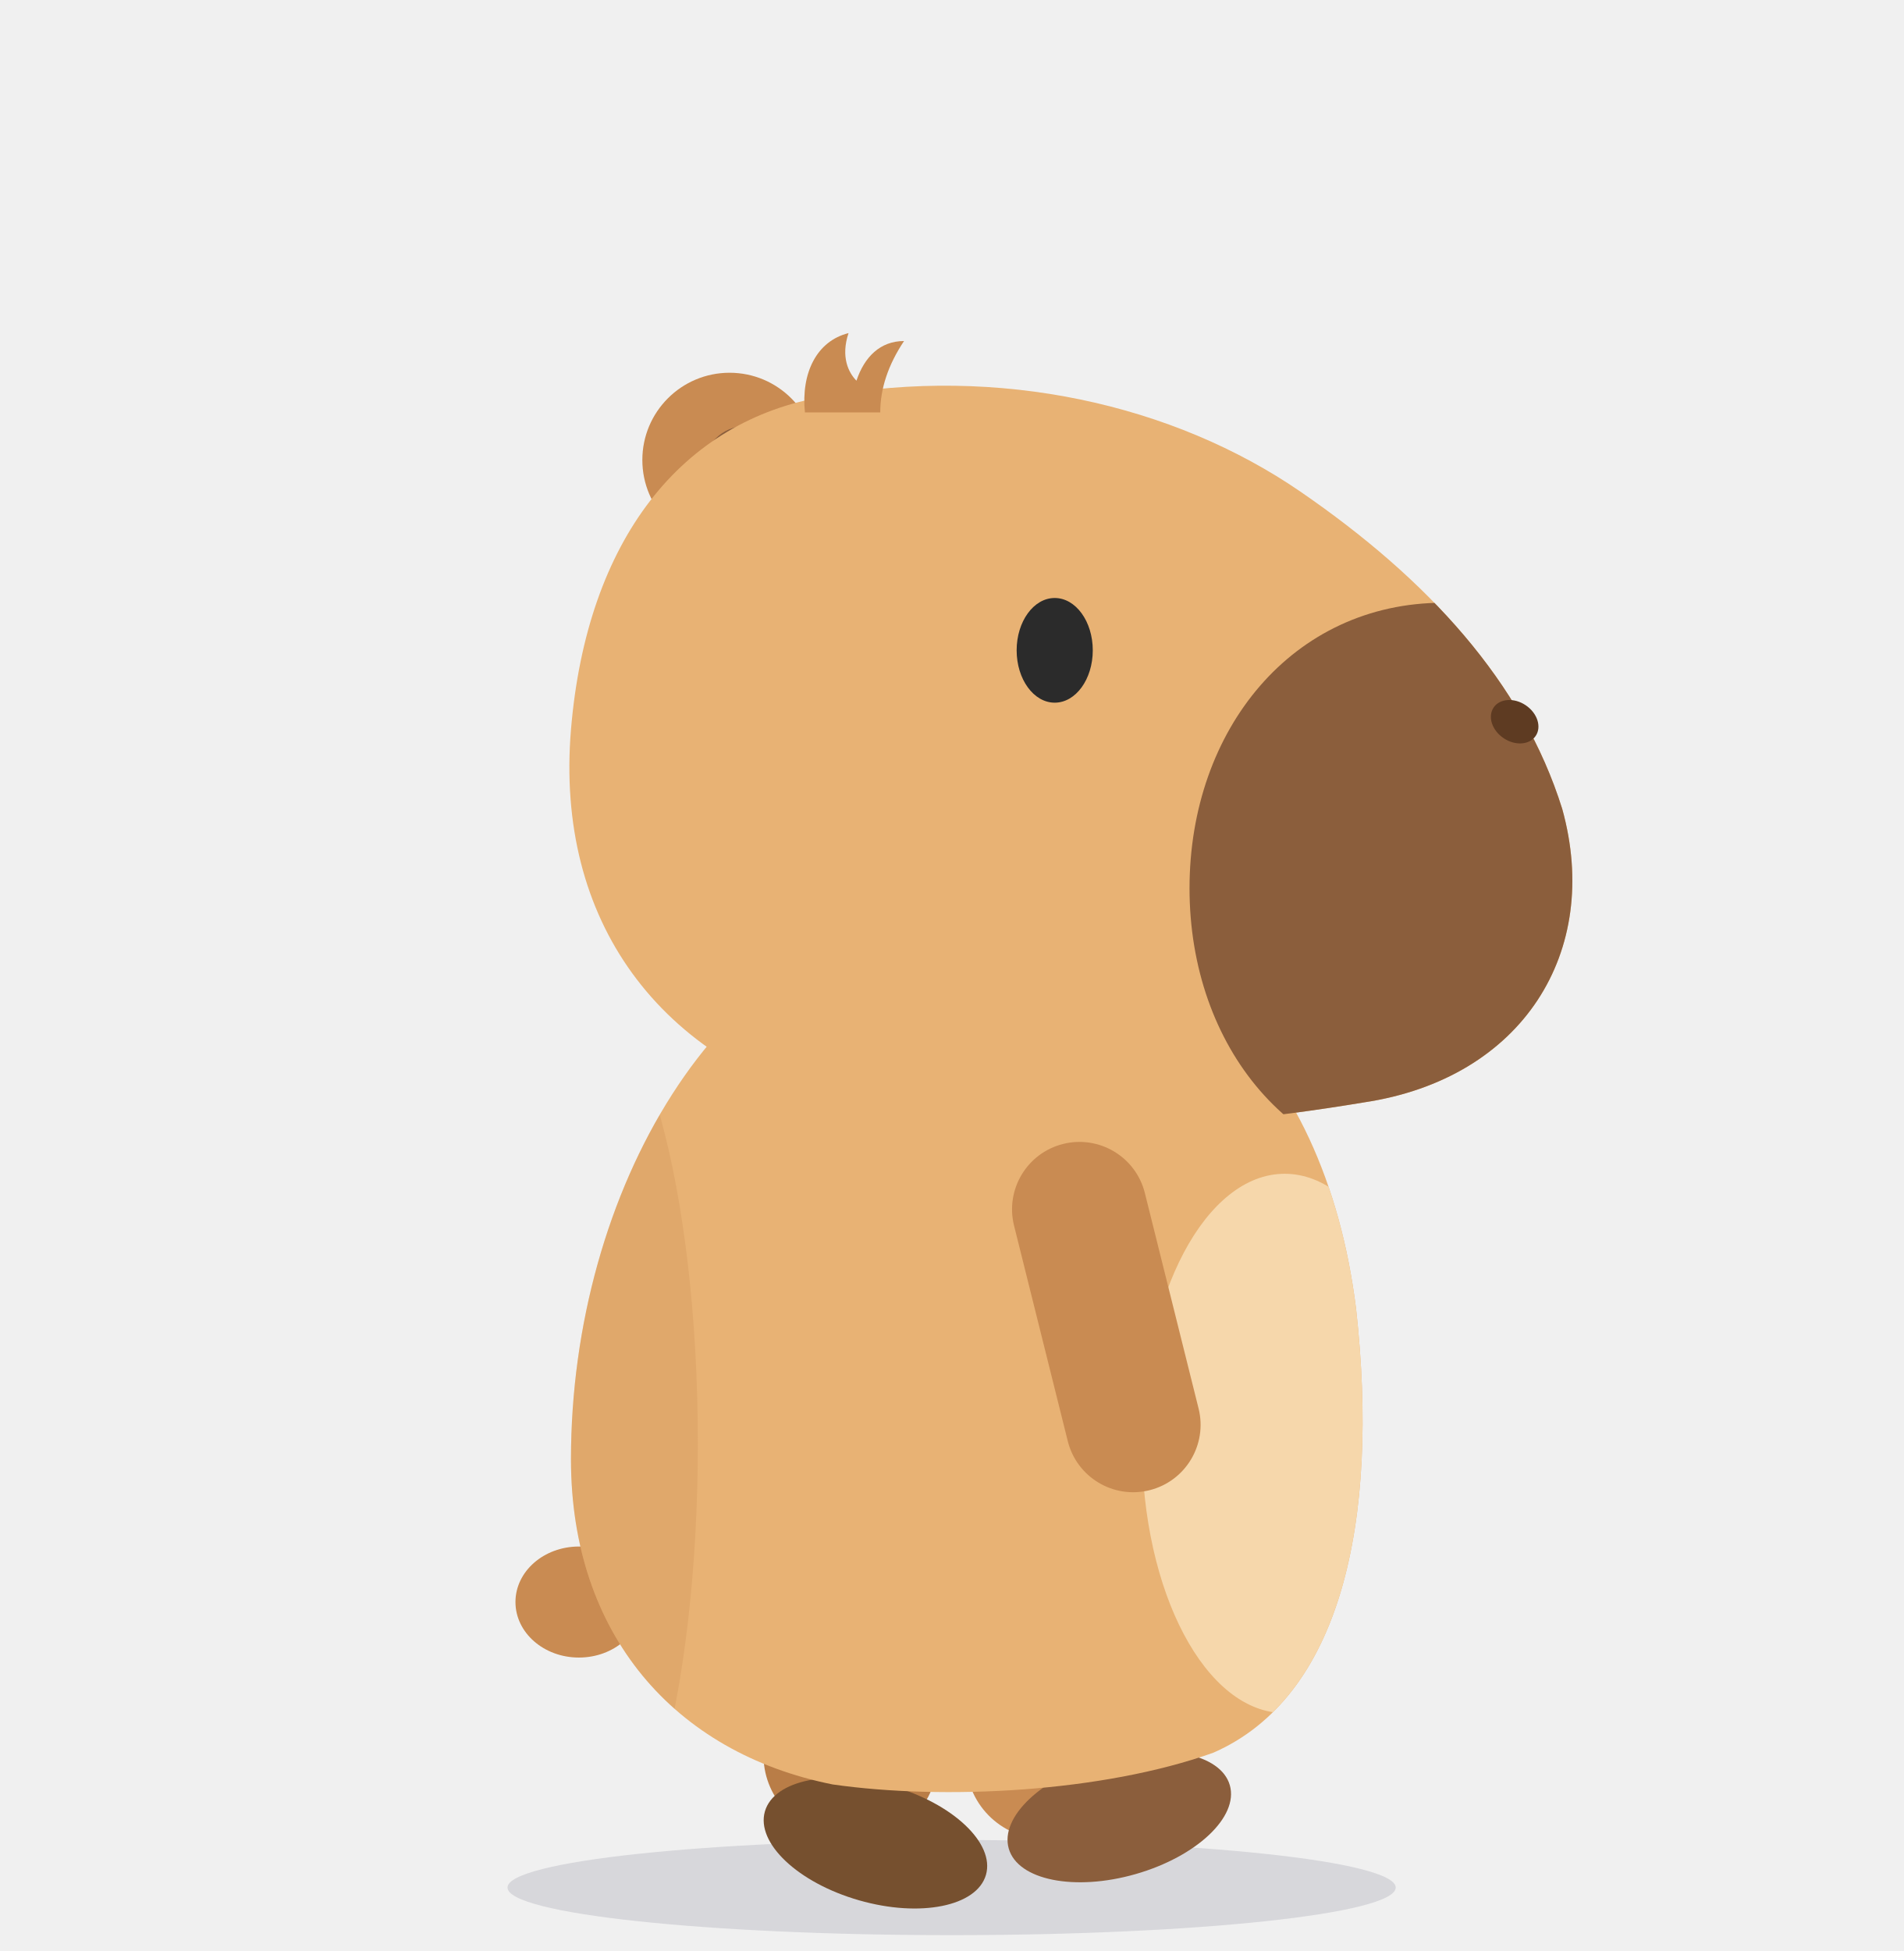
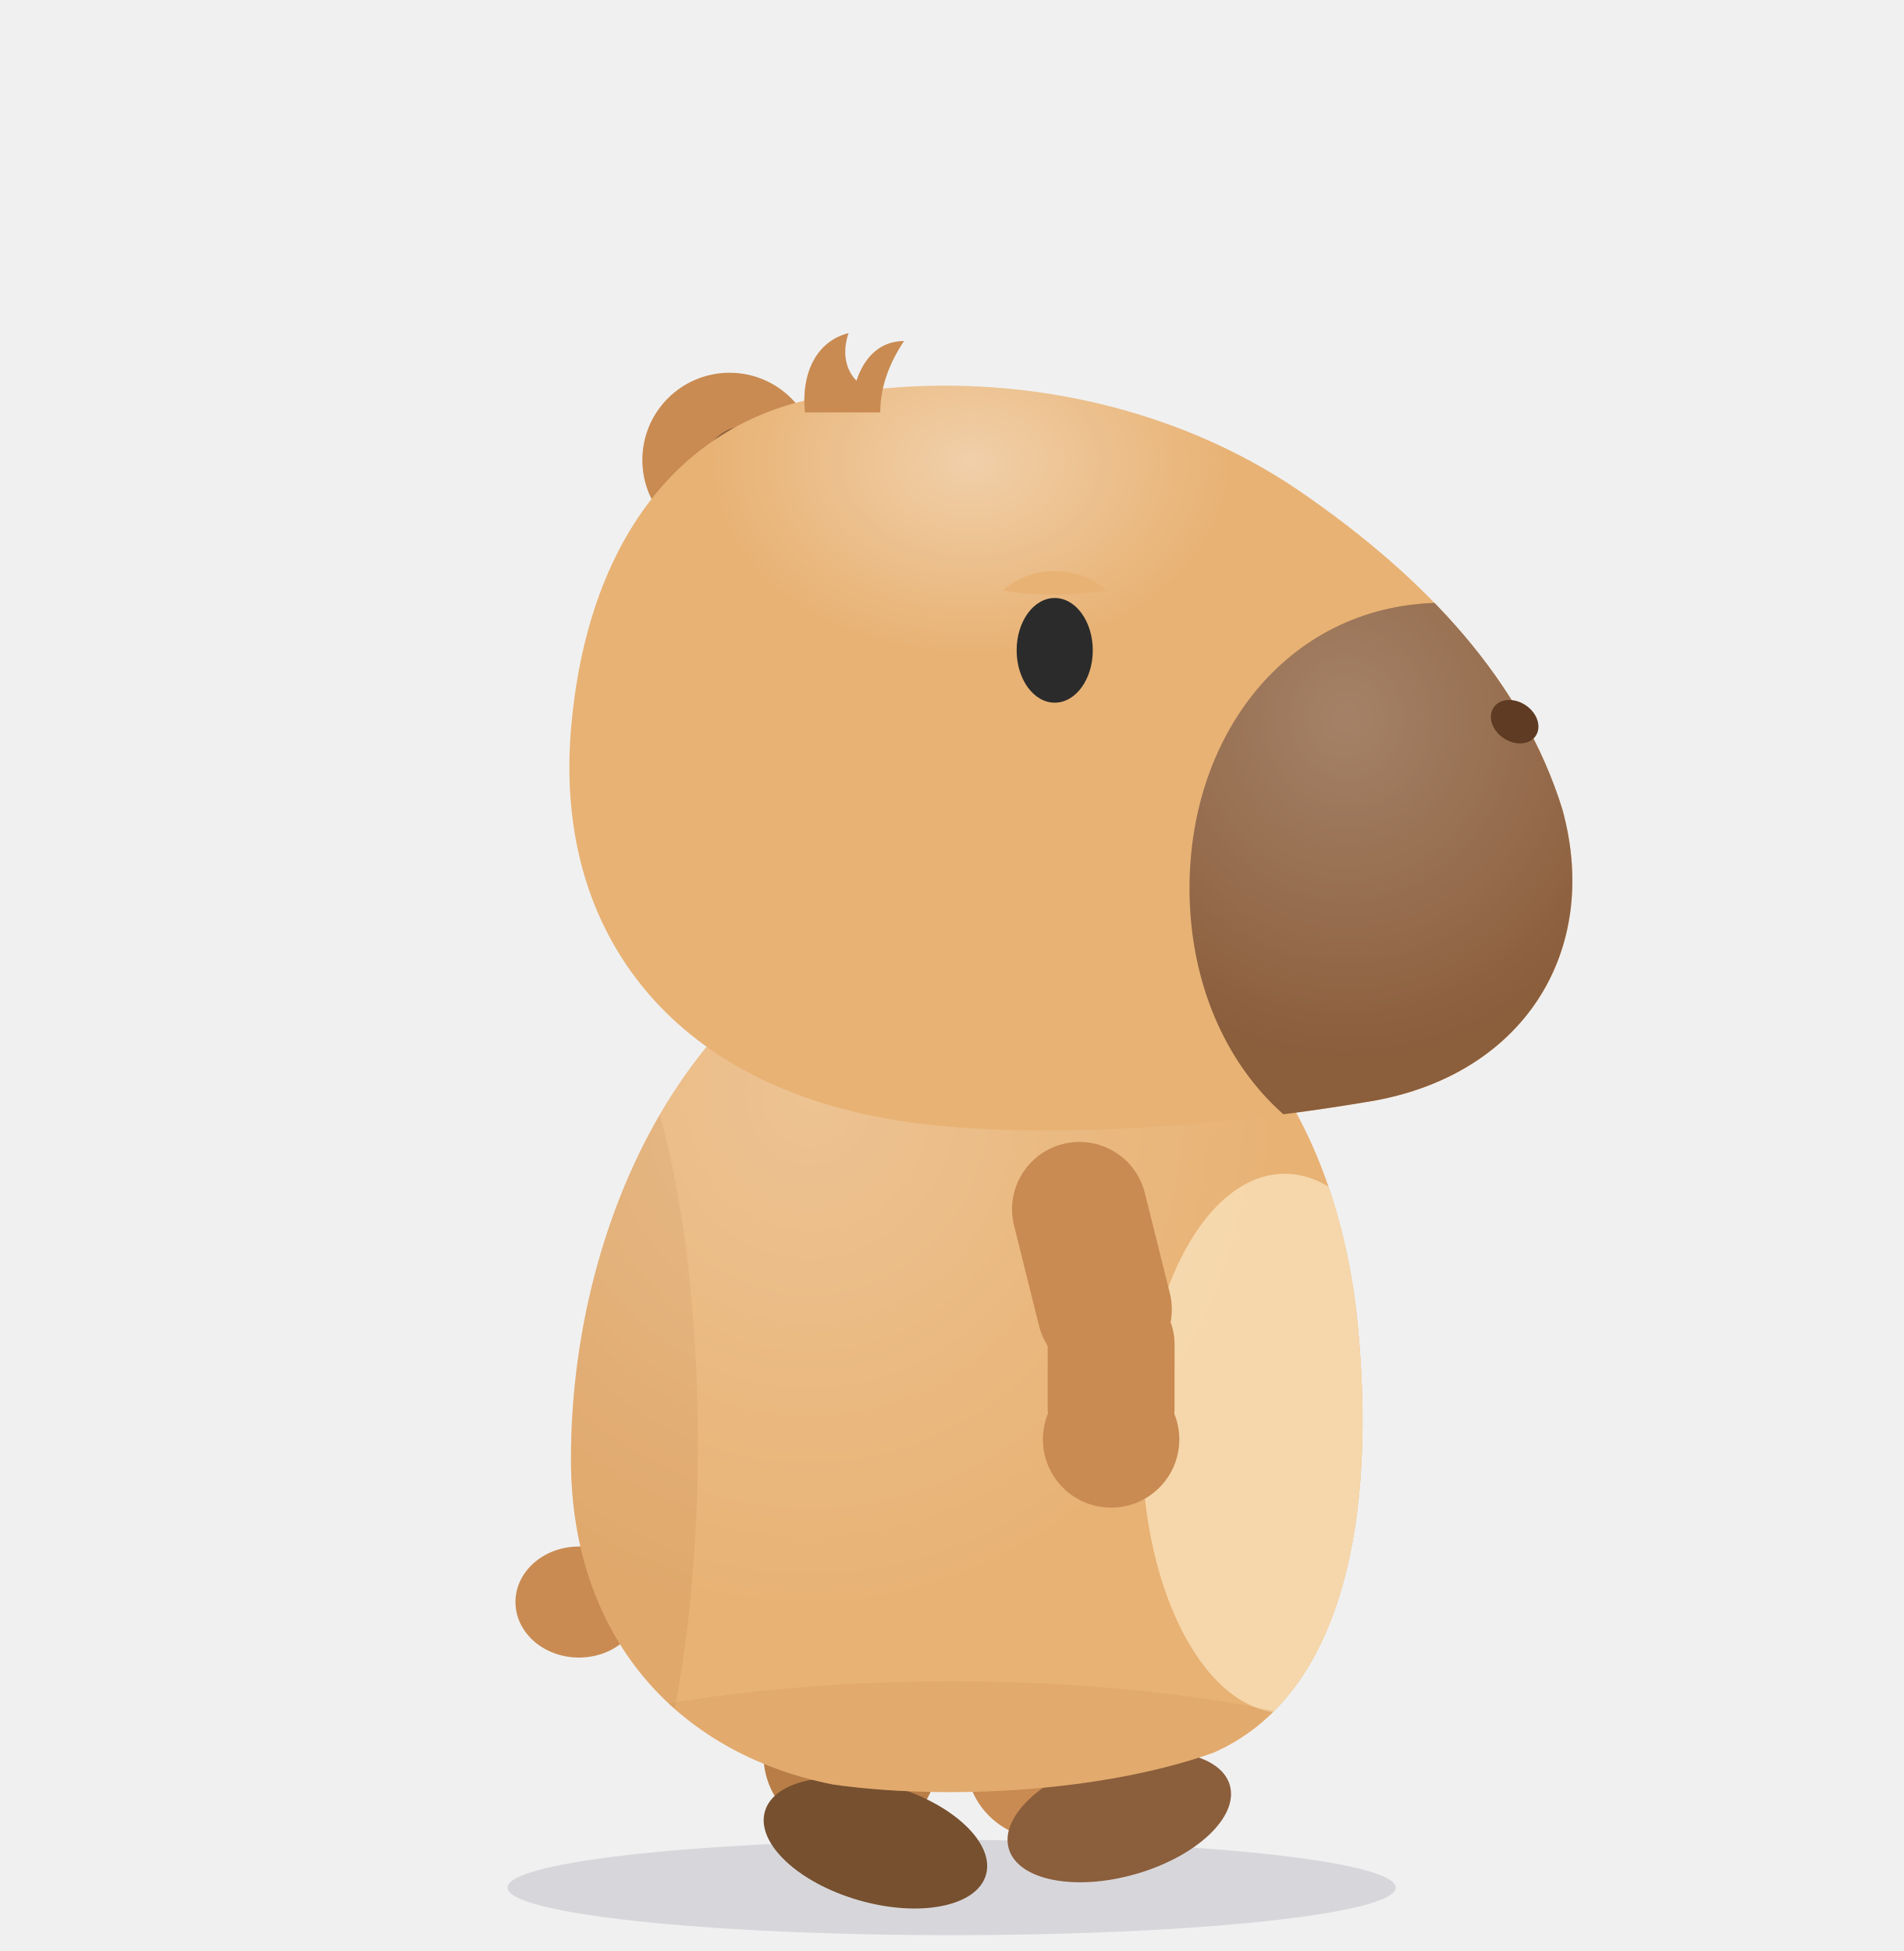
<svg xmlns="http://www.w3.org/2000/svg" viewBox="-20 -26 240 246" width="480" height="492">
  <defs>
    <clipPath id="mascot-body-_R_0_">
      <path d="M97 90C127 88 147 107 151 139C154 166 149 188 133 195C119 200 99 201 85 199C65 195 52 180 52 158C52 124 71 92 97 90Z" />
    </clipPath>
    <clipPath id="mascot-body-_R_0_-head">
      <path d="M84 24C106 20 128 25 144 36C160 47 172 60 177 76C182 94 172 110 152 113C128 117 102 118 87 114C63 108 50 90 52 66C54 42 66 27 84 24Z" />
    </clipPath>
+     <clipPath id="mascot-body-_R_0_-eye">
+       <circle r="10" />
+     </clipPath>
+     <radialGradient id="mascot-body-_R_0_-shine" cx="0.4" cy="0.1" r="0.26">
+       <stop offset="0" stop-color="#FFFFFF" stop-opacity="0.38" />
+       <stop offset="1" stop-color="#FFFFFF" stop-opacity="0" />
+     </radialGradient>
+     <radialGradient id="mascot-body-_R_0_-soft" cx="0.3" cy="0.2" r="0.6">
+       <stop offset="0" stop-color="#FFFFFF" stop-opacity="0.22" />
+       <stop offset="1" stop-color="#FFFFFF" stop-opacity="0" />
+     </radialGradient>
  </defs>
  <g data-layer="scene-back" />
  <g transform="translate(100 212)">
    <g>
      <g data-part="shadow">
        <g transform="translate(-100 -212)">
          <ellipse cx="100" cy="212" rx="56" ry="6" fill="rgba(27, 33, 66, 0.12)" />
        </g>
      </g>
    </g>
  </g>
  <g transform="translate(0 0)">
    <g transform="translate(100 212)">
      <g>
        <g data-part="whole">
          <g transform="translate(-100 -212)">
            <g>
              <g transform="translate(90 186)">
                <g transform="rotate(16)">
                  <g data-part="leg-left">
                    <rect x="-11" y="-10" width="22" height="30" rx="10" fill="#B97D47" />
                    <ellipse cx="6" cy="19.5" rx="14.5" ry="7.5" fill="#76502F" />
                  </g>
                </g>
              </g>
              <g transform="translate(110 186)">
                <g transform="rotate(-16)">
                  <g data-part="leg-right">
                    <rect x="-11" y="-10" width="22" height="30" rx="10" fill="#C98B52" />
                    <ellipse cx="6" cy="19.5" rx="14.5" ry="7.5" fill="#8B5E3C" />
                  </g>
                </g>
              </g>
              <g transform="translate(100 211)">
                <g>
                  <g data-part="torso">
                    <g transform="translate(-100 -211)">
                      <g transform="translate(128 122)">
                        <g transform="rotate(14)">
                          <g data-part="arm-left">
-                             <rect x="-8.5" y="-8" width="17" height="45" rx="8.5" fill="#B97D47" />
+                             <rect x="-8.5" y="-8" width="17" height="30" rx="8.5" fill="#B97D47" />
+                             <g transform="translate(0 17)">
+                               <g transform="rotate(-14)">
+                                 <g data-part="forearm-left">
+                                   <rect x="-8" y="-7" width="16" height="24" rx="8" fill="#B97D47" />
+                                   <circle cy="13" r="8.6" fill="#B97D47" />
+                                 </g>
+                               </g>
+                             </g>
                          </g>
                        </g>
                      </g>
                      <ellipse cx="53" cy="176" rx="8" ry="7" fill="#C98B52" />
                      <path d="M97 90C127 88 147 107 151 139C154 166 149 188 133 195C119 200 99 201 85 199C65 195 52 180 52 158C52 124 71 92 97 90Z" fill="#E8B274" />
                      <g clip-path="url(#mascot-body-_R_0_)">
                        <ellipse cx="142" cy="156" rx="18" ry="34" fill="#F6D7AB" />
                        <ellipse cx="52" cy="156" rx="16" ry="58" fill="#C98B52" opacity="0.26" />
+                         <ellipse cx="100" cy="206" rx="70" ry="20" fill="#C98B52" opacity="0.2" />
+                         <path d="M97 90C127 88 147 107 151 139C154 166 149 188 133 195C119 200 99 201 85 199C65 195 52 180 52 158C52 124 71 92 97 90Z" fill="url(#mascot-body-_R_0_-soft)" />
                      </g>
                      <g transform="translate(100 112)">
                        <g>
                          <g data-part="head">
                            <g transform="translate(-100 -112)">
-                               <g>
-                                 <circle cx="72" cy="32" r="11" fill="#C98B52" />
-                                 <circle cx="74" cy="33" r="5.28" fill="#8B5E3C" />
+                               <g transform="translate(75.3 40.25)">
+                                 <g>
+                                   <g data-part="ear">
+                                     <g transform="translate(-75.3 -40.25)">
+                                       <circle cx="72" cy="32" r="11" fill="#C98B52" />
+                                       <circle cx="74" cy="33" r="5.28" fill="#8B5E3C" />
+                                     </g>
+                                   </g>
+                                 </g>
                              </g>
                              <path d="M84 24C106 20 128 25 144 36C160 47 172 60 177 76C182 94 172 110 152 113C128 117 102 118 87 114C63 108 50 90 52 66C54 42 66 27 84 24Z" fill="#E8B274" />
-                               <path d="M81.5 26C81 21 83 17 87 16C86 19 87 21 88 22C89 19 91 17 94 17C92 20 91 23 91 26Z" fill="#C98B52" />
-                               <path d="M162 50C181 50 196 66 196 86C196 106 181 122 162 122C143 122 130 106 130 86C130 66 143 50 162 50Z" fill="#8B5E3C" clip-path="url(#mascot-body-_R_0_-head)" />
+                               <path d="M84 24C106 20 128 25 144 36C160 47 172 60 177 76C182 94 172 110 152 113C128 117 102 118 87 114C63 108 50 90 52 66C54 42 66 27 84 24Z" fill="url(#mascot-body-_R_0_-shine)" />
+                               <g transform="translate(86.5 26)">
+                                 <g>
+                                   <g data-part="tuft">
+                                     <g transform="translate(-86.5 -26)">
+                                       <path d="M81.5 26C81 21 83 17 87 16C86 19 87 21 88 22C89 19 91 17 94 17C92 20 91 23 91 26Z" fill="#C98B52" />
+                                     </g>
+                                   </g>
+                                 </g>
+                               </g>
+                               <g clip-path="url(#mascot-body-_R_0_-head)">
+                                 <path d="M162 50C181 50 196 66 196 86C196 106 181 122 162 122C143 122 130 106 130 86C130 66 143 50 162 50Z" fill="#8B5E3C" />
+                                 <path d="M162 50C181 50 196 66 196 86C196 106 181 122 162 122C143 122 130 106 130 86C130 66 143 50 162 50Z" fill="url(#mascot-body-_R_0_-soft)" />
+                               </g>
                              <ellipse cx="171" cy="65" rx="3.2" ry="2.5" transform="rotate(34 171 65)" fill="#5E3B22" />
                              <g transform="translate(113 56)">
-                                 <g>
+                                 <g transform="translate(0 0) rotate(0)">
                                  <g data-part="eyes">
                                    <g transform="translate(-113 -56)">
                                      <g transform="translate(113 56)">
-                                         <ellipse rx="4.8" ry="6.6" fill="#2B2B2B" />
+                                         <g clip-path="url(#mascot-body-_R_0_-eye)">
+                                           <ellipse rx="4.8" ry="6.6" fill="#2B2B2B" transform="scale(1)" />
+                                           <circle cx="1.8" cy="-2.9" r="1.7" fill="#FFFFFF" opacity="0" />
+                                           <g transform="translate(0 0)">
+                                             <path d="M-11 24H11V10Q0 4 -11 10Z" fill="#E8B274" />
+                                           </g>
+                                           <g transform="translate(0 0)">
+                                             <g data-part="lid">
+                                               <path d="M-11 -24H11V-8.5Q0 -5.5 -11 -8.5Z" fill="#E8B274" />
+                                             </g>
+                                           </g>
+                                         </g>
+                                         <path d="M-5.4 0.6Q0 3.4 5.4 0.6" fill="none" stroke="#2B2B2B" stroke-width="2.6" stroke-linecap="round" opacity="0" />
+                                         <path d="M-5.4 -1Q0 4.6 5.4 -1" fill="none" stroke="#2B2B2B" stroke-width="2.6" stroke-linecap="round" opacity="0" />
                                      </g>
                                    </g>
                                  </g>
                                </g>
                              </g>
-                               <g data-part="brows" />
+                               <g data-part="brows">
+                                 <path d="M-5.6 1Q0 -2 5.6 1" transform="translate(113 44) rotate(0)" opacity="0" fill="none" stroke="#4A4A4A" stroke-width="2.6" stroke-linecap="round" />
+                               </g>
                            </g>
                          </g>
                        </g>
                      </g>
                      <g transform="translate(116 126)">
                        <g transform="rotate(-14)">
                          <g data-part="arm-right">
-                             <rect x="-8.5" y="-8" width="17" height="45" rx="8.5" fill="#C98B52" />
+                             <rect x="-8.5" y="-8" width="17" height="30" rx="8.5" fill="#C98B52" />
+                             <g transform="translate(0 17)">
+                               <g transform="rotate(14)">
+                                 <g data-part="forearm-right">
+                                   <rect x="-8" y="-7" width="16" height="24" rx="8" fill="#C98B52" />
+                                   <circle cy="13" r="8.6" fill="#C98B52" />
+                                 </g>
+                               </g>
+                             </g>
                          </g>
                        </g>
                      </g>
                    </g>
                  </g>
                </g>
              </g>
            </g>
          </g>
        </g>
      </g>
    </g>
  </g>
  <g data-layer="scene-front" />
  <g data-layer="fx" />
</svg>
